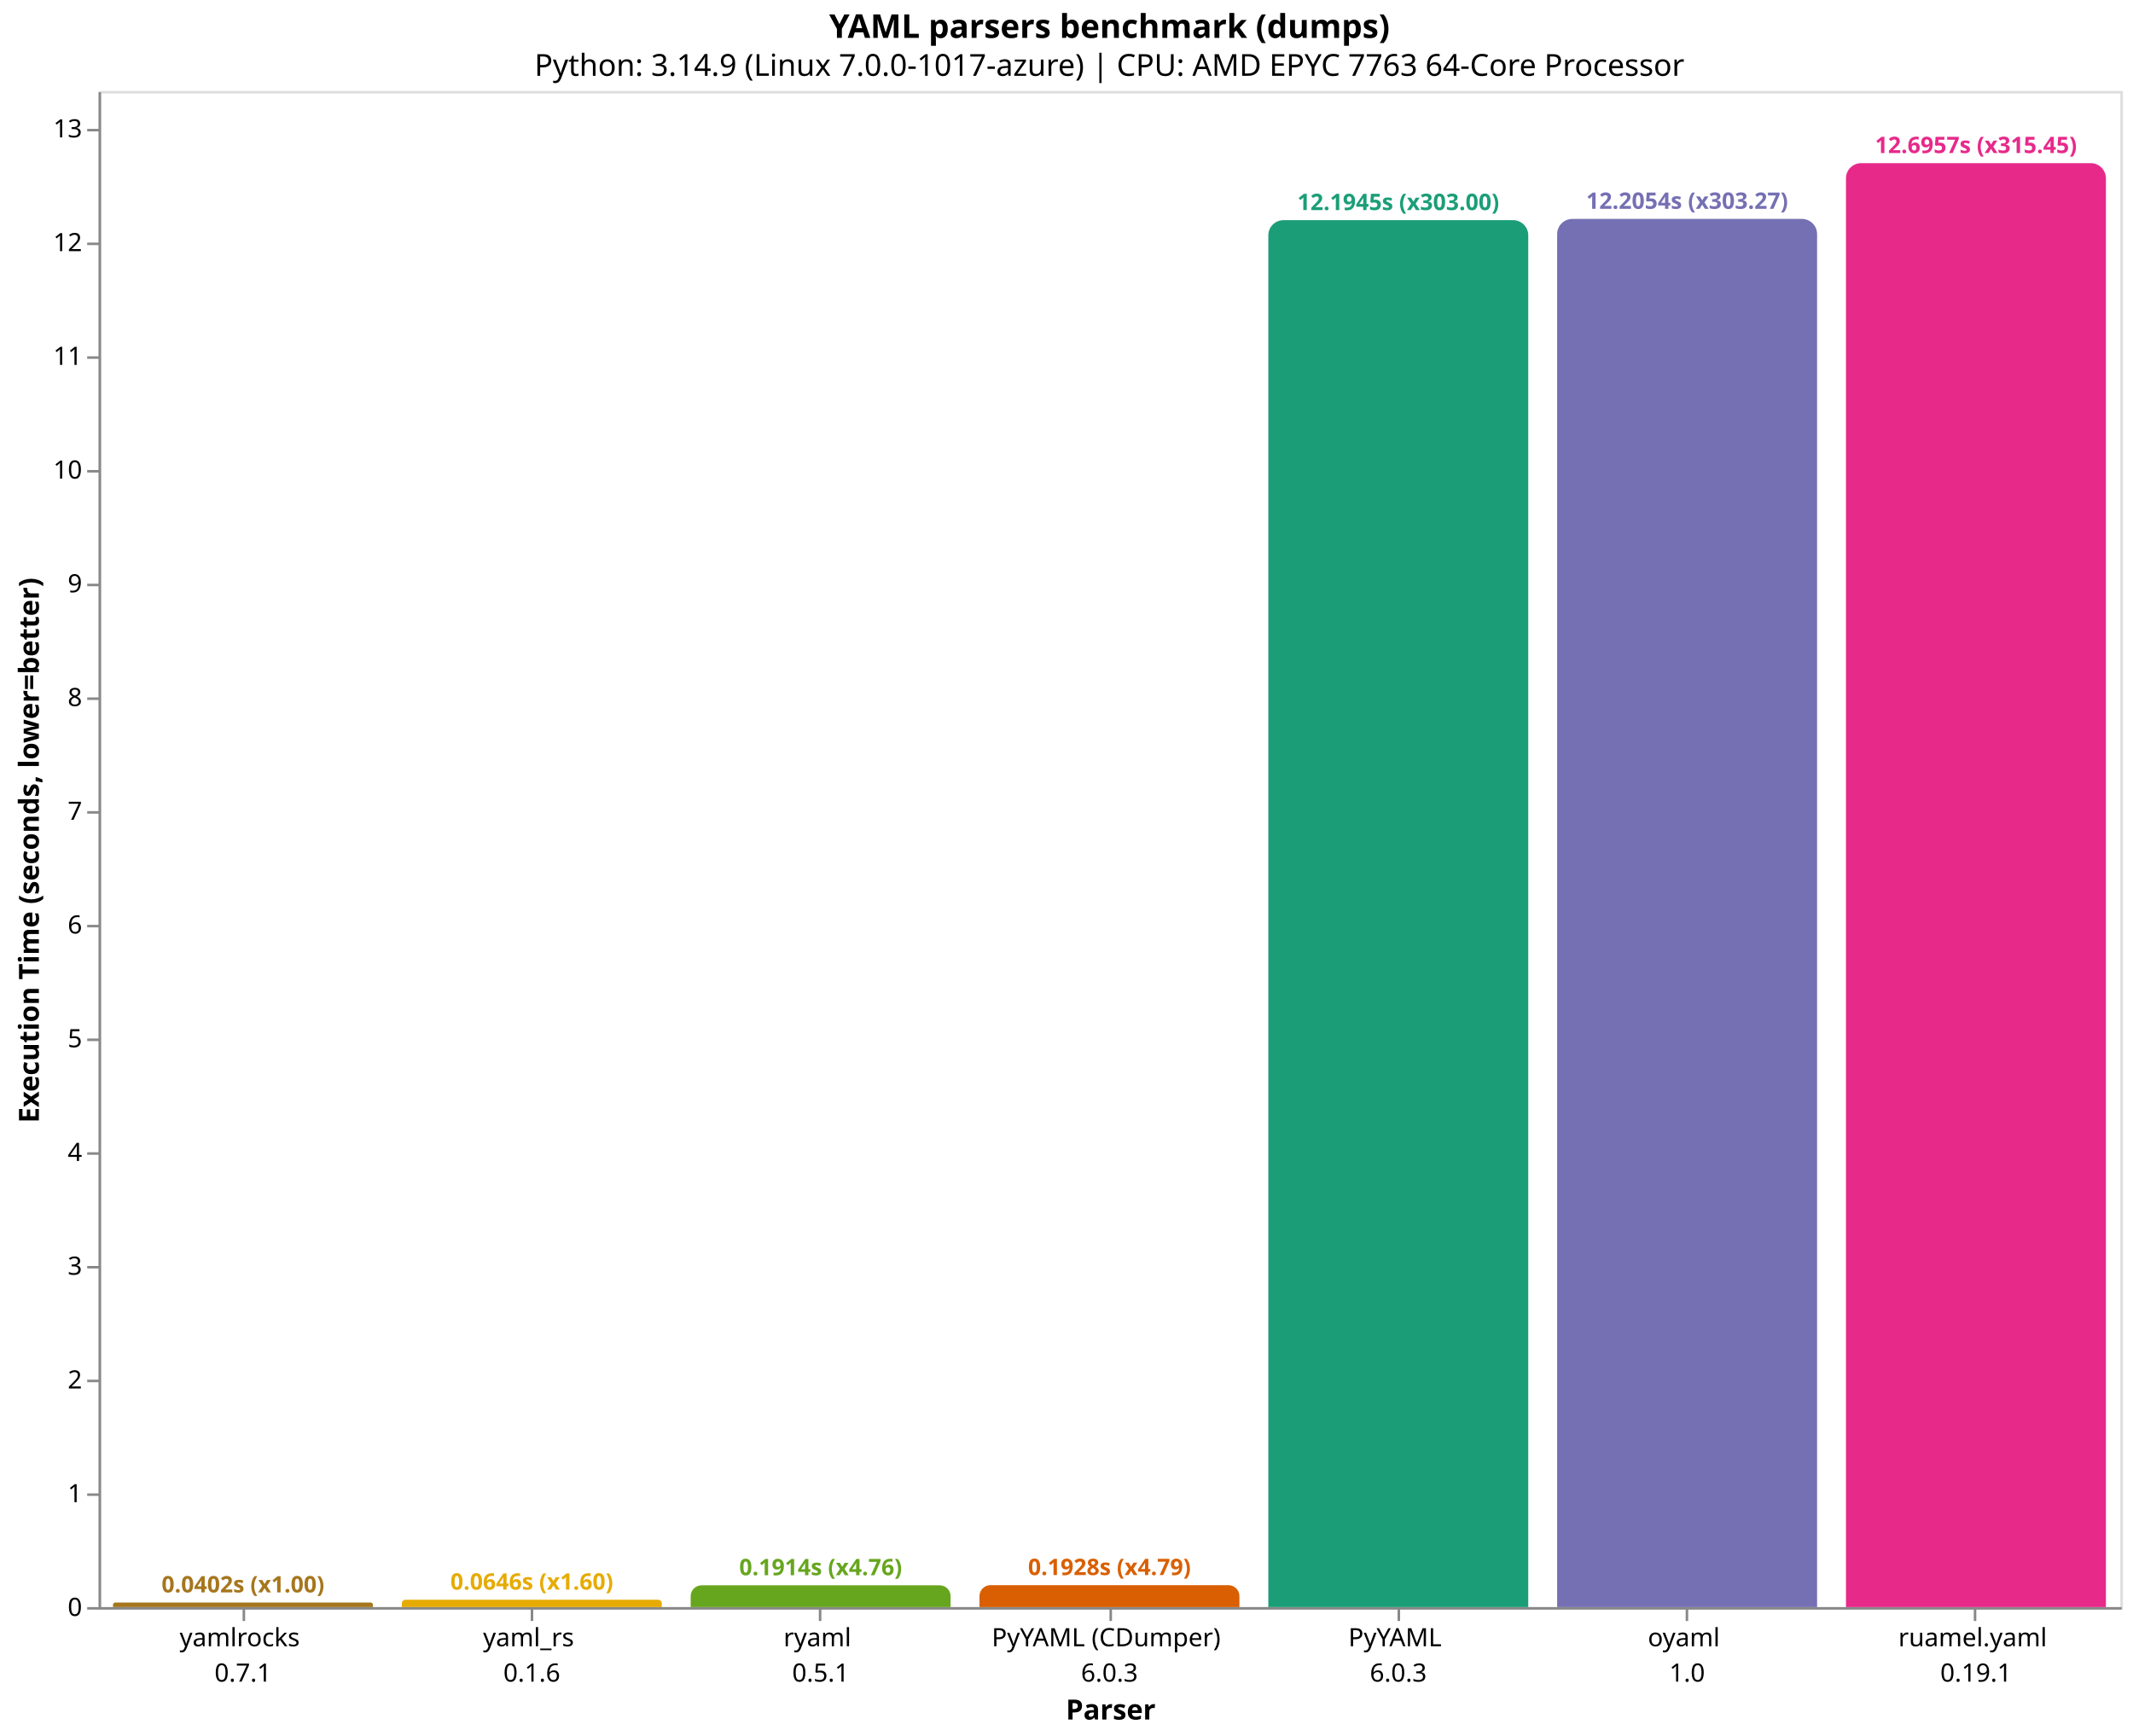
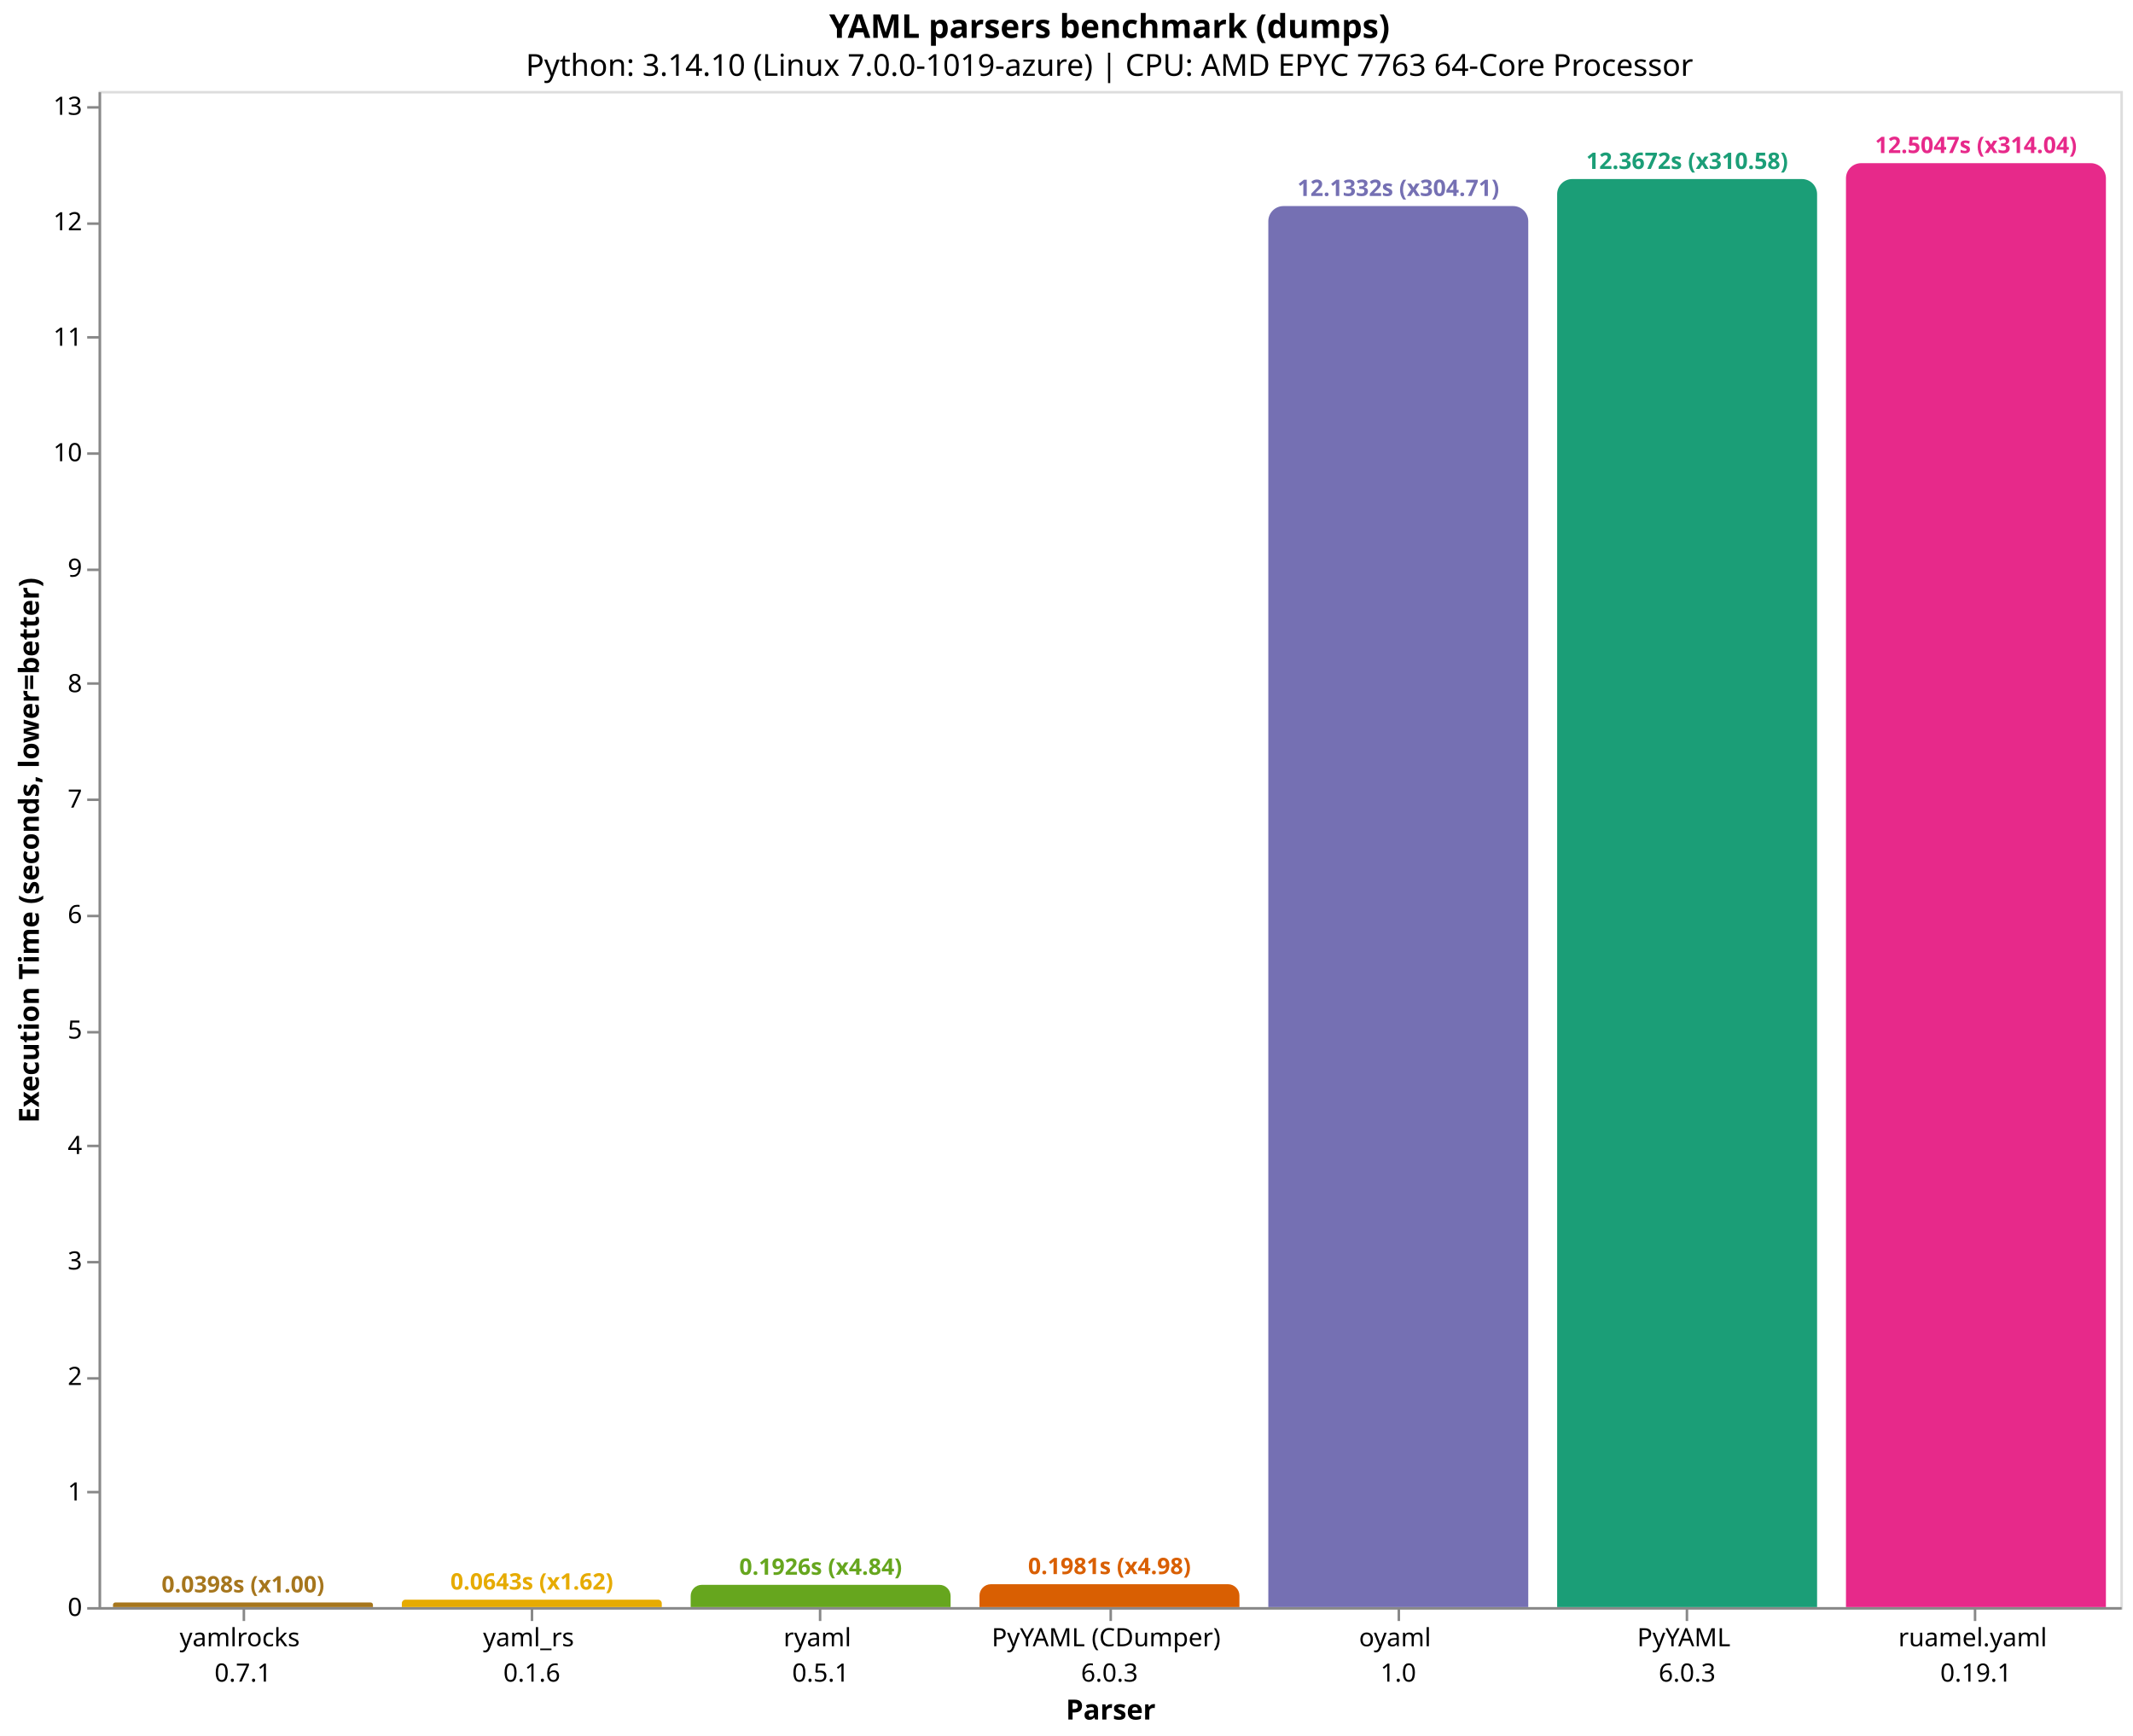
<svg xmlns="http://www.w3.org/2000/svg" version="1.1" class="marks" width="844" height="687" viewBox="0 0 844 687">
  <rect width="844" height="687" fill="white" />
  <g fill="none" stroke-miterlimit="10" transform="translate(39,36)">
    <g class="mark-group role-frame root" role="graphics-object" aria-roledescription="group mark container">
      <g transform="translate(0,0)">
        <path class="background" aria-hidden="true" d="M0.5,0.5h800v600h-800Z" stroke="#ddd" />
        <g>
-           <g class="mark-group role-axis" role="graphics-symbol" aria-roledescription="axis" aria-label="X-axis titled 'Parser' for a discrete scale with 7 values: yamlrocks&#10;0.7.1, yaml_rs&#10;0.1.6, ryaml&#10;0.5.1, PyYAML (CDumper)&#10;6.0.3, PyYAML&#10;6.0.3, oyaml&#10;1.0, ruamel.yaml&#10;0.19.1">
+           <g class="mark-group role-axis" role="graphics-symbol" aria-roledescription="axis" aria-label="X-axis titled 'Parser' for a discrete scale with 7 values: yamlrocks&#10;0.7.1, yaml_rs&#10;0.1.6, ryaml&#10;0.5.1, PyYAML (CDumper)&#10;6.0.3, oyaml&#10;1.0, PyYAML&#10;6.0.3, ruamel.yaml&#10;0.19.1">
            <g transform="translate(0.5,600.5)">
              <path class="background" aria-hidden="true" d="M0,0h0v0h0Z" pointer-events="none" />
              <g>
                <g class="mark-rule role-axis-tick" pointer-events="none">
                  <line transform="translate(57,0)" x2="0" y2="5" stroke="#888" stroke-width="1" opacity="1" />
                  <line transform="translate(171,0)" x2="0" y2="5" stroke="#888" stroke-width="1" opacity="1" />
                  <line transform="translate(285,0)" x2="0" y2="5" stroke="#888" stroke-width="1" opacity="1" />
                  <line transform="translate(400,0)" x2="0" y2="5" stroke="#888" stroke-width="1" opacity="1" />
                  <line transform="translate(514,0)" x2="0" y2="5" stroke="#888" stroke-width="1" opacity="1" />
                  <line transform="translate(628,0)" x2="0" y2="5" stroke="#888" stroke-width="1" opacity="1" />
                  <line transform="translate(742,0)" x2="0" y2="5" stroke="#888" stroke-width="1" opacity="1" />
                </g>
                <g class="mark-text role-axis-label" pointer-events="none">
                  <text text-anchor="middle" transform="translate(56.64286,15)" font-family="sans-serif" font-size="10px" fill="#000" opacity="1">
                    <tspan>yamlrocks</tspan>
                    <tspan x="0" dy="14">0.7.1</tspan>
                  </text>
                  <text text-anchor="middle" transform="translate(170.9286,15)" font-family="sans-serif" font-size="10px" fill="#000" opacity="1">
                    <tspan>yaml_rs</tspan>
                    <tspan x="0" dy="14">0.1.6</tspan>
                  </text>
                  <text text-anchor="middle" transform="translate(285.2143,15)" font-family="sans-serif" font-size="10px" fill="#000" opacity="1">
                    <tspan>ryaml</tspan>
                    <tspan x="0" dy="14">0.5.1</tspan>
                  </text>
                  <text text-anchor="middle" transform="translate(399.5,15)" font-family="sans-serif" font-size="10px" fill="#000" opacity="1">
                    <tspan>PyYAML (CDumper)</tspan>
                    <tspan x="0" dy="14">6.0.3</tspan>
                  </text>
                  <text text-anchor="middle" transform="translate(513.7857,15)" font-family="sans-serif" font-size="10px" fill="#000" opacity="1">
+                     <tspan>oyaml</tspan>
+                     <tspan x="0" dy="14">1.0</tspan>
+                   </text>
+                   <text text-anchor="middle" transform="translate(628.0714,15)" font-family="sans-serif" font-size="10px" fill="#000" opacity="1">
                    <tspan>PyYAML</tspan>
                    <tspan x="0" dy="14">6.0.3</tspan>
-                   </text>
-                   <text text-anchor="middle" transform="translate(628.0714,15)" font-family="sans-serif" font-size="10px" fill="#000" opacity="1">
-                     <tspan>oyaml</tspan>
-                     <tspan x="0" dy="14">1.0</tspan>
                  </text>
                  <text text-anchor="middle" transform="translate(742.3571,15)" font-family="sans-serif" font-size="10px" fill="#000" opacity="1">
                    <tspan>ruamel.yaml</tspan>
                    <tspan x="0" dy="14">0.19.1</tspan>
                  </text>
                </g>
                <g class="mark-rule role-axis-domain" pointer-events="none">
                  <line transform="translate(0,0)" x2="800" y2="0" stroke="#888" stroke-width="1" opacity="1" />
                </g>
                <g class="mark-text role-axis-title" pointer-events="none">
                  <text text-anchor="middle" transform="translate(400,44)" font-family="sans-serif" font-size="11px" font-weight="bold" fill="#000" opacity="1">Parser</text>
                </g>
              </g>
              <path class="foreground" aria-hidden="true" d="" pointer-events="none" display="none" />
            </g>
          </g>
          <g class="mark-group role-axis" role="graphics-symbol" aria-roledescription="axis" aria-label="Y-axis titled 'Execution Time (seconds, lower=better)' for a linear scale with values from 0 to 13">
            <g transform="translate(0.5,0.5)">
              <path class="background" aria-hidden="true" d="M0,0h0v0h0Z" pointer-events="none" />
              <g>
                <g class="mark-rule role-axis-tick" pointer-events="none">
                  <line transform="translate(0,600)" x2="-5" y2="0" stroke="#888" stroke-width="1" opacity="1" />
-                   <line transform="translate(0,555)" x2="-5" y2="0" stroke="#888" stroke-width="1" opacity="1" />
-                   <line transform="translate(0,510)" x2="-5" y2="0" stroke="#888" stroke-width="1" opacity="1" />
-                   <line transform="translate(0,465)" x2="-5" y2="0" stroke="#888" stroke-width="1" opacity="1" />
-                   <line transform="translate(0,420)" x2="-5" y2="0" stroke="#888" stroke-width="1" opacity="1" />
-                   <line transform="translate(0,375)" x2="-5" y2="0" stroke="#888" stroke-width="1" opacity="1" />
-                   <line transform="translate(0,330)" x2="-5" y2="0" stroke="#888" stroke-width="1" opacity="1" />
-                   <line transform="translate(0,285)" x2="-5" y2="0" stroke="#888" stroke-width="1" opacity="1" />
-                   <line transform="translate(0,240)" x2="-5" y2="0" stroke="#888" stroke-width="1" opacity="1" />
-                   <line transform="translate(0,195)" x2="-5" y2="0" stroke="#888" stroke-width="1" opacity="1" />
-                   <line transform="translate(0,150)" x2="-5" y2="0" stroke="#888" stroke-width="1" opacity="1" />
-                   <line transform="translate(0,105)" x2="-5" y2="0" stroke="#888" stroke-width="1" opacity="1" />
-                   <line transform="translate(0,60)" x2="-5" y2="0" stroke="#888" stroke-width="1" opacity="1" />
-                   <line transform="translate(0,15)" x2="-5" y2="0" stroke="#888" stroke-width="1" opacity="1" />
+                   <line transform="translate(0,554)" x2="-5" y2="0" stroke="#888" stroke-width="1" opacity="1" />
+                   <line transform="translate(0,509)" x2="-5" y2="0" stroke="#888" stroke-width="1" opacity="1" />
+                   <line transform="translate(0,463)" x2="-5" y2="0" stroke="#888" stroke-width="1" opacity="1" />
+                   <line transform="translate(0,417)" x2="-5" y2="0" stroke="#888" stroke-width="1" opacity="1" />
+                   <line transform="translate(0,372)" x2="-5" y2="0" stroke="#888" stroke-width="1" opacity="1" />
+                   <line transform="translate(0,326)" x2="-5" y2="0" stroke="#888" stroke-width="1" opacity="1" />
+                   <line transform="translate(0,280)" x2="-5" y2="0" stroke="#888" stroke-width="1" opacity="1" />
+                   <line transform="translate(0,234)" x2="-5" y2="0" stroke="#888" stroke-width="1" opacity="1" />
+                   <line transform="translate(0,189)" x2="-5" y2="0" stroke="#888" stroke-width="1" opacity="1" />
+                   <line transform="translate(0,143)" x2="-5" y2="0" stroke="#888" stroke-width="1" opacity="1" />
+                   <line transform="translate(0,97)" x2="-5" y2="0" stroke="#888" stroke-width="1" opacity="1" />
+                   <line transform="translate(0,52)" x2="-5" y2="0" stroke="#888" stroke-width="1" opacity="1" />
+                   <line transform="translate(0,6)" x2="-5" y2="0" stroke="#888" stroke-width="1" opacity="1" />
                </g>
                <g class="mark-text role-axis-label" pointer-events="none">
                  <text text-anchor="end" transform="translate(-7,603)" font-family="sans-serif" font-size="10px" fill="#000" opacity="1">0</text>
-                   <text text-anchor="end" transform="translate(-7,557.9905)" font-family="sans-serif" font-size="10px" fill="#000" opacity="1">1</text>
-                   <text text-anchor="end" transform="translate(-7,512.981)" font-family="sans-serif" font-size="10px" fill="#000" opacity="1">2</text>
-                   <text text-anchor="end" transform="translate(-7,467.9715)" font-family="sans-serif" font-size="10px" fill="#000" opacity="1">3</text>
-                   <text text-anchor="end" transform="translate(-7,422.962)" font-family="sans-serif" font-size="10px" fill="#000" opacity="1">4</text>
-                   <text text-anchor="end" transform="translate(-7,377.9525)" font-family="sans-serif" font-size="10px" fill="#000" opacity="1">5</text>
-                   <text text-anchor="end" transform="translate(-7,332.943)" font-family="sans-serif" font-size="10px" fill="#000" opacity="1">6</text>
-                   <text text-anchor="end" transform="translate(-7,287.9335)" font-family="sans-serif" font-size="10px" fill="#000" opacity="1">7</text>
-                   <text text-anchor="end" transform="translate(-7,242.924)" font-family="sans-serif" font-size="10px" fill="#000" opacity="1">8</text>
-                   <text text-anchor="end" transform="translate(-7,197.9145)" font-family="sans-serif" font-size="10px" fill="#000" opacity="1">9</text>
-                   <text text-anchor="end" transform="translate(-7,152.905)" font-family="sans-serif" font-size="10px" fill="#000" opacity="1">10</text>
-                   <text text-anchor="end" transform="translate(-7,107.8955)" font-family="sans-serif" font-size="10px" fill="#000" opacity="1">11</text>
-                   <text text-anchor="end" transform="translate(-7,62.88598)" font-family="sans-serif" font-size="10px" fill="#000" opacity="1">12</text>
-                   <text text-anchor="end" transform="translate(-7,17.87648)" font-family="sans-serif" font-size="10px" fill="#000" opacity="1">13</text>
+                   <text text-anchor="end" transform="translate(-7,557.3029)" font-family="sans-serif" font-size="10px" fill="#000" opacity="1">1</text>
+                   <text text-anchor="end" transform="translate(-7,511.6059)" font-family="sans-serif" font-size="10px" fill="#000" opacity="1">2</text>
+                   <text text-anchor="end" transform="translate(-7,465.9088)" font-family="sans-serif" font-size="10px" fill="#000" opacity="1">3</text>
+                   <text text-anchor="end" transform="translate(-7,420.2118)" font-family="sans-serif" font-size="10px" fill="#000" opacity="1">4</text>
+                   <text text-anchor="end" transform="translate(-7,374.5147)" font-family="sans-serif" font-size="10px" fill="#000" opacity="1">5</text>
+                   <text text-anchor="end" transform="translate(-7,328.8177)" font-family="sans-serif" font-size="10px" fill="#000" opacity="1">6</text>
+                   <text text-anchor="end" transform="translate(-7,283.1206)" font-family="sans-serif" font-size="10px" fill="#000" opacity="1">7</text>
+                   <text text-anchor="end" transform="translate(-7,237.4236)" font-family="sans-serif" font-size="10px" fill="#000" opacity="1">8</text>
+                   <text text-anchor="end" transform="translate(-7,191.7265)" font-family="sans-serif" font-size="10px" fill="#000" opacity="1">9</text>
+                   <text text-anchor="end" transform="translate(-7,146.0294)" font-family="sans-serif" font-size="10px" fill="#000" opacity="1">10</text>
+                   <text text-anchor="end" transform="translate(-7,100.3324)" font-family="sans-serif" font-size="10px" fill="#000" opacity="1">11</text>
+                   <text text-anchor="end" transform="translate(-7,54.63533)" font-family="sans-serif" font-size="10px" fill="#000" opacity="1">12</text>
+                   <text text-anchor="end" transform="translate(-7,8.938276)" font-family="sans-serif" font-size="10px" fill="#000" opacity="1">13</text>
                </g>
                <g class="mark-rule role-axis-domain" pointer-events="none">
                  <line transform="translate(0,600)" x2="0" y2="-600" stroke="#888" stroke-width="1" opacity="1" />
                </g>
                <g class="mark-text role-axis-title" pointer-events="none">
                  <text text-anchor="middle" transform="translate(-22.12305,300) rotate(-90) translate(0,-2)" font-family="sans-serif" font-size="11px" font-weight="bold" fill="#000" opacity="1">Execution Time (seconds, lower=better)</text>
                </g>
              </g>
              <path class="foreground" aria-hidden="true" d="" pointer-events="none" display="none" />
            </g>
          </g>
          <g class="mark-group role-scope" role="graphics-object" aria-roledescription="group mark container">
-             <g transform="translate(5.714286,598.1885)">
-               <path class="background" aria-hidden="true" d="M0.906,0L101.951,0C102.451,0,102.857,0.406,102.857,0.906L102.857,1.811C102.857,1.811,102.857,1.811,102.857,1.811L0,1.811C0,1.811,0,1.811,0,1.811L0,0.906C0,0.406,0.406,0,0.906,0Z" />
+             <g transform="translate(5.714286,598.1804)">
+               <path class="background" aria-hidden="true" d="M0.91,0L101.947,0C102.449,0,102.857,0.408,102.857,0.91L102.857,1.82C102.857,1.82,102.857,1.82,102.857,1.82L0,1.82C0,1.82,0,1.82,0,1.82L0,0.91C0,0.408,0.408,0,0.91,0Z" />
              <g clip-path="url(#clip9)">
                <g class="mark-group role-scope" role="graphics-object" aria-roledescription="group mark container">
-                   <g transform="translate(0,-598.1885)">
-                     <path class="background" aria-hidden="true" d="M0,0h102.857v0h-102.857Z" />
-                     <g>
-                       <g class="mark-rect role-mark layer_0_marks" role="graphics-object" aria-roledescription="rect mark container">
-                         <path aria-label="Parser: yamlrocks&#10;0.7.1; Execution Time (seconds, lower=better): 0.0402461703333; parser: yamlrocks; Execution Time (s): 0.0402; Slowdown: 1.00" role="graphics-symbol" aria-roledescription="bar" d="M0,598.189h102.857v1.811h-102.857Z" fill="#a6761d" />
-                       </g>
-                     </g>
-                     <path class="foreground" aria-hidden="true" d="" display="none" />
-                   </g>
-                 </g>
-               </g>
-               <path class="foreground" aria-hidden="true" d="" display="none" />
-             </g>
-             <g transform="translate(120,597.0939)">
-               <path class="background" aria-hidden="true" d="M1.453,0L101.404,0C102.206,0,102.857,0.651,102.857,1.453L102.857,2.906C102.857,2.906,102.857,2.906,102.857,2.906L0,2.906C0,2.906,0,2.906,0,2.906L0,1.453C0,0.651,0.651,0,1.453,0Z" />
+                   <g transform="translate(0,-598.1804)">
+                     <path class="background" aria-hidden="true" d="M0,0h102.857v0h-102.857Z" />
+                     <g>
+                       <g class="mark-rect role-mark layer_0_marks" role="graphics-object" aria-roledescription="rect mark container">
+                         <path aria-label="Parser: yamlrocks&#10;0.7.1; Execution Time (seconds, lower=better): 0.0398193986667; parser: yamlrocks; Execution Time (s): 0.0398; Slowdown: 1.00" role="graphics-symbol" aria-roledescription="bar" d="M0,598.18h102.857v1.82h-102.857Z" fill="#a6761d" />
+                       </g>
+                     </g>
+                     <path class="foreground" aria-hidden="true" d="" display="none" />
+                   </g>
+                 </g>
+               </g>
+               <path class="foreground" aria-hidden="true" d="" display="none" />
+             </g>
+             <g transform="translate(120,597.0599)">
+               <path class="background" aria-hidden="true" d="M1.47,0L101.387,0C102.198,0,102.857,0.659,102.857,1.47L102.857,2.94C102.857,2.94,102.857,2.94,102.857,2.94L0,2.94C0,2.94,0,2.94,0,2.94L0,1.47C0,0.659,0.659,0,1.47,0Z" />
              <g clip-path="url(#clip10)">
                <g class="mark-group role-scope" role="graphics-object" aria-roledescription="group mark container">
-                   <g transform="translate(0,-597.0939)">
-                     <path class="background" aria-hidden="true" d="M0,0h102.857v0h-102.857Z" />
-                     <g>
-                       <g class="mark-rect role-mark layer_0_marks" role="graphics-object" aria-roledescription="rect mark container">
-                         <path aria-label="Parser: yaml_rs&#10;0.1.6; Execution Time (seconds, lower=better): 0.0645664946667; parser: yaml_rs; Execution Time (s): 0.0646; Slowdown: 1.60" role="graphics-symbol" aria-roledescription="bar" d="M0,597.094h102.857v2.906h-102.857Z" fill="#e6ab02" />
-                       </g>
-                     </g>
-                     <path class="foreground" aria-hidden="true" d="" display="none" />
-                   </g>
-                 </g>
-               </g>
-               <path class="foreground" aria-hidden="true" d="" display="none" />
-             </g>
-             <g transform="translate(234.2857,591.3833)">
-               <path class="background" aria-hidden="true" d="M4.308,0L98.549,0C100.927,0,102.857,1.931,102.857,4.308L102.857,8.617C102.857,8.617,102.857,8.617,102.857,8.617L0,8.617C0,8.617,0,8.617,0,8.617L0,4.308C0,1.931,1.931,0,4.308,0Z" />
+                   <g transform="translate(0,-597.0599)">
+                     <path class="background" aria-hidden="true" d="M0,0h102.857v0h-102.857Z" />
+                     <g>
+                       <g class="mark-rect role-mark layer_0_marks" role="graphics-object" aria-roledescription="rect mark container">
+                         <path aria-label="Parser: yaml_rs&#10;0.1.6; Execution Time (seconds, lower=better): 0.064339954; parser: yaml_rs; Execution Time (s): 0.0643; Slowdown: 1.62" role="graphics-symbol" aria-roledescription="bar" d="M0,597.06h102.857v2.94h-102.857Z" fill="#e6ab02" />
+                       </g>
+                     </g>
+                     <path class="foreground" aria-hidden="true" d="" display="none" />
+                   </g>
+                 </g>
+               </g>
+               <path class="foreground" aria-hidden="true" d="" display="none" />
+             </g>
+             <g transform="translate(234.2857,591.1977)">
+               <path class="background" aria-hidden="true" d="M4.401,0L98.456,0C100.885,0,102.857,1.972,102.857,4.401L102.857,8.802C102.857,8.802,102.857,8.802,102.857,8.802L0,8.802C0,8.802,0,8.802,0,8.802L0,4.401C0,1.972,1.972,0,4.401,0Z" />
              <g clip-path="url(#clip11)">
                <g class="mark-group role-scope" role="graphics-object" aria-roledescription="group mark container">
-                   <g transform="translate(0,-591.3833)">
-                     <path class="background" aria-hidden="true" d="M0,0h102.857v0h-102.857Z" />
-                     <g>
-                       <g class="mark-rect role-mark layer_0_marks" role="graphics-object" aria-roledescription="rect mark container">
-                         <path aria-label="Parser: ryaml&#10;0.5.1; Execution Time (seconds, lower=better): 0.191442719; parser: ryaml; Execution Time (s): 0.1914; Slowdown: 4.76" role="graphics-symbol" aria-roledescription="bar" d="M0,591.383h102.857v8.617h-102.857Z" fill="#66a61e" />
-                       </g>
-                     </g>
-                     <path class="foreground" aria-hidden="true" d="" display="none" />
-                   </g>
-                 </g>
-               </g>
-               <path class="foreground" aria-hidden="true" d="" display="none" />
-             </g>
-             <g transform="translate(348.5714,591.3241)">
-               <path class="background" aria-hidden="true" d="M4.338,0L98.519,0C100.913,0,102.857,1.944,102.857,4.338L102.857,8.676C102.857,8.676,102.857,8.676,102.857,8.676L0,8.676C0,8.676,0,8.676,0,8.676L0,4.338C0,1.944,1.944,0,4.338,0Z" />
+                   <g transform="translate(0,-591.1977)">
+                     <path class="background" aria-hidden="true" d="M0,0h102.857v0h-102.857Z" />
+                     <g>
+                       <g class="mark-rect role-mark layer_0_marks" role="graphics-object" aria-roledescription="rect mark container">
+                         <path aria-label="Parser: ryaml&#10;0.5.1; Execution Time (seconds, lower=better): 0.192622953667; parser: ryaml; Execution Time (s): 0.1926; Slowdown: 4.84" role="graphics-symbol" aria-roledescription="bar" d="M0,591.198h102.857v8.802h-102.857Z" fill="#66a61e" />
+                       </g>
+                     </g>
+                     <path class="foreground" aria-hidden="true" d="" display="none" />
+                   </g>
+                 </g>
+               </g>
+               <path class="foreground" aria-hidden="true" d="" display="none" />
+             </g>
+             <g transform="translate(348.5714,590.9454)">
+               <path class="background" aria-hidden="true" d="M4.527,0L98.33,0C100.829,0,102.857,2.029,102.857,4.527L102.857,9.055C102.857,9.055,102.857,9.055,102.857,9.055L0,9.055C0,9.055,0,9.055,0,9.055L0,4.527C0,2.029,2.029,0,4.527,0Z" />
              <g clip-path="url(#clip12)">
                <g class="mark-group role-scope" role="graphics-object" aria-roledescription="group mark container">
-                   <g transform="translate(0,-591.3241)">
-                     <path class="background" aria-hidden="true" d="M0,0h102.857v0h-102.857Z" />
-                     <g>
-                       <g class="mark-rect role-mark layer_0_marks" role="graphics-object" aria-roledescription="rect mark container">
-                         <path aria-label="Parser: PyYAML (CDumper)&#10;6.0.3; Execution Time (seconds, lower=better): 0.192756397333; parser: PyYAML (CDumper); Execution Time (s): 0.1928; Slowdown: 4.79" role="graphics-symbol" aria-roledescription="bar" d="M0,591.324h102.857v8.676h-102.857Z" fill="#d95f02" />
-                       </g>
-                     </g>
-                     <path class="foreground" aria-hidden="true" d="" display="none" />
-                   </g>
-                 </g>
-               </g>
-               <path class="foreground" aria-hidden="true" d="" display="none" />
-             </g>
-             <g transform="translate(462.8571,51.13064)">
-               <path class="background" aria-hidden="true" d="M6,0L96.857,0C100.169,0,102.857,2.689,102.857,6L102.857,548.869C102.857,548.869,102.857,548.869,102.857,548.869L0,548.869C0,548.869,0,548.869,0,548.869L0,6C0,2.689,2.689,0,6,0Z" />
+                   <g transform="translate(0,-590.9454)">
+                     <path class="background" aria-hidden="true" d="M0,0h102.857v0h-102.857Z" />
+                     <g>
+                       <g class="mark-rect role-mark layer_0_marks" role="graphics-object" aria-roledescription="rect mark container">
+                         <path aria-label="Parser: PyYAML (CDumper)&#10;6.0.3; Execution Time (seconds, lower=better): 0.198143752; parser: PyYAML (CDumper); Execution Time (s): 0.1981; Slowdown: 4.98" role="graphics-symbol" aria-roledescription="bar" d="M0,590.945h102.857v9.055h-102.857Z" fill="#d95f02" />
+                       </g>
+                     </g>
+                     <path class="foreground" aria-hidden="true" d="" display="none" />
+                   </g>
+                 </g>
+               </g>
+               <path class="foreground" aria-hidden="true" d="" display="none" />
+             </g>
+             <g transform="translate(462.8571,45.54986)">
+               <path class="background" aria-hidden="true" d="M6,0L96.857,0C100.169,0,102.857,2.689,102.857,6L102.857,554.45C102.857,554.45,102.857,554.45,102.857,554.45L0,554.45C0,554.45,0,554.45,0,554.45L0,6C0,2.689,2.689,0,6,0Z" />
              <g clip-path="url(#clip13)">
                <g class="mark-group role-scope" role="graphics-object" aria-roledescription="group mark container">
-                   <g transform="translate(0,-51.13064)">
-                     <path class="background" aria-hidden="true" d="M0,0h102.857v0h-102.857Z" />
-                     <g>
-                       <g class="mark-rect role-mark layer_0_marks" role="graphics-object" aria-roledescription="rect mark container">
-                         <path aria-label="Parser: PyYAML&#10;6.0.3; Execution Time (seconds, lower=better): 12.1945220357; parser: PyYAML; Execution Time (s): 12.1945; Slowdown: 303.00" role="graphics-symbol" aria-roledescription="bar" d="M0,51.131h102.857v548.869h-102.857Z" fill="#1b9e77" />
-                       </g>
-                     </g>
-                     <path class="foreground" aria-hidden="true" d="" display="none" />
-                   </g>
-                 </g>
-               </g>
-               <path class="foreground" aria-hidden="true" d="" display="none" />
-             </g>
-             <g transform="translate(577.1429,50.63917)">
-               <path class="background" aria-hidden="true" d="M6,0L96.857,0C100.169,0,102.857,2.689,102.857,6L102.857,549.361C102.857,549.361,102.857,549.361,102.857,549.361L0,549.361C0,549.361,0,549.361,0,549.361L0,6C0,2.689,2.689,0,6,0Z" />
+                   <g transform="translate(0,-45.54986)">
+                     <path class="background" aria-hidden="true" d="M0,0h102.857v0h-102.857Z" />
+                     <g>
+                       <g class="mark-rect role-mark layer_0_marks" role="graphics-object" aria-roledescription="rect mark container">
+                         <path aria-label="Parser: oyaml&#10;1.0; Execution Time (seconds, lower=better): 12.1331698797; parser: oyaml; Execution Time (s): 12.1332; Slowdown: 304.71" role="graphics-symbol" aria-roledescription="bar" d="M0,45.55h102.857v554.45h-102.857Z" fill="#7570b3" />
+                       </g>
+                     </g>
+                     <path class="foreground" aria-hidden="true" d="" display="none" />
+                   </g>
+                 </g>
+               </g>
+               <path class="foreground" aria-hidden="true" d="" display="none" />
+             </g>
+             <g transform="translate(577.1429,34.85574)">
+               <path class="background" aria-hidden="true" d="M6,0L96.857,0C100.169,0,102.857,2.689,102.857,6L102.857,565.144C102.857,565.144,102.857,565.144,102.857,565.144L0,565.144C0,565.144,0,565.144,0,565.144L0,6C0,2.689,2.689,0,6,0Z" />
              <g clip-path="url(#clip14)">
                <g class="mark-group role-scope" role="graphics-object" aria-roledescription="group mark container">
-                   <g transform="translate(0,-50.63917)">
-                     <path class="background" aria-hidden="true" d="M0,0h102.857v0h-102.857Z" />
-                     <g>
-                       <g class="mark-rect role-mark layer_0_marks" role="graphics-object" aria-roledescription="rect mark container">
-                         <path aria-label="Parser: oyaml&#10;1.0; Execution Time (seconds, lower=better): 12.205441249; parser: oyaml; Execution Time (s): 12.2054; Slowdown: 303.27" role="graphics-symbol" aria-roledescription="bar" d="M0,50.639h102.857v549.361h-102.857Z" fill="#7570b3" />
+                   <g transform="translate(0,-34.85574)">
+                     <path class="background" aria-hidden="true" d="M0,0h102.857v0h-102.857Z" />
+                     <g>
+                       <g class="mark-rect role-mark layer_0_marks" role="graphics-object" aria-roledescription="rect mark container">
+                         <path aria-label="Parser: PyYAML&#10;6.0.3; Execution Time (seconds, lower=better): 12.3671919043; parser: PyYAML; Execution Time (s): 12.3672; Slowdown: 310.58" role="graphics-symbol" aria-roledescription="bar" d="M0,34.856h102.857v565.144h-102.857Z" fill="#1b9e77" />
                      </g>
                    </g>
                    <path class="foreground" aria-hidden="true" d="" display="none" />
                  </g>
                </g>
              </g>
              <path class="foreground" aria-hidden="true" d="" display="none" />
            </g>
            <g transform="translate(691.4286,28.57143)">
              <path class="background" aria-hidden="true" d="M6,0L96.857,0C100.169,0,102.857,2.689,102.857,6L102.857,571.429C102.857,571.429,102.857,571.429,102.857,571.429L0,571.429C0,571.429,0,571.429,0,571.429L0,6C0,2.689,2.689,0,6,0Z" />
              <g clip-path="url(#clip15)">
                <g class="mark-group role-scope" role="graphics-object" aria-roledescription="group mark container">
                  <g transform="translate(0,-28.57143)">
                    <path class="background" aria-hidden="true" d="M0,0h102.857v0h-102.857Z" />
                    <g>
                      <g class="mark-rect role-mark layer_0_marks" role="graphics-object" aria-roledescription="rect mark container">
-                         <path aria-label="Parser: ruamel.yaml&#10;0.19.1; Execution Time (seconds, lower=better): 12.695732051; parser: ruamel.yaml; Execution Time (s): 12.6957; Slowdown: 315.45" role="graphics-symbol" aria-roledescription="bar" d="M0,28.571h102.857v571.429h-102.857Z" fill="#e7298a" />
+                         <path aria-label="Parser: ruamel.yaml&#10;0.19.1; Execution Time (seconds, lower=better): 12.5047131207; parser: ruamel.yaml; Execution Time (s): 12.5047; Slowdown: 314.04" role="graphics-symbol" aria-roledescription="bar" d="M0,28.571h102.857v571.429h-102.857Z" fill="#e7298a" />
                      </g>
                    </g>
                    <path class="foreground" aria-hidden="true" d="" display="none" />
                  </g>
                </g>
              </g>
              <path class="foreground" aria-hidden="true" d="" display="none" />
            </g>
          </g>
          <g class="mark-text role-mark layer_1_marks" role="graphics-object" aria-roledescription="text mark container">
-             <text aria-label="Parser: yamlrocks&#10;0.7.1; Execution Time (seconds, lower=better): 0.0402461703333; parser: yamlrocks; label: 0.0402s (x1.00); Execution Time (s): 0.0402; Slowdown: 1.00" role="graphics-symbol" aria-roledescription="text mark" text-anchor="middle" transform="translate(57.14286,594.1885)" font-family="sans-serif" font-size="9px" font-weight="bold" fill="#a6761d">0.0402s (x1.00)</text>
-             <text aria-label="Parser: yaml_rs&#10;0.1.6; Execution Time (seconds, lower=better): 0.0645664946667; parser: yaml_rs; label: 0.0646s (x1.60); Execution Time (s): 0.0646; Slowdown: 1.60" role="graphics-symbol" aria-roledescription="text mark" text-anchor="middle" transform="translate(171.4286,593.0939)" font-family="sans-serif" font-size="9px" font-weight="bold" fill="#e6ab02">0.0646s (x1.60)</text>
-             <text aria-label="Parser: ryaml&#10;0.5.1; Execution Time (seconds, lower=better): 0.191442719; parser: ryaml; label: 0.1914s (x4.76); Execution Time (s): 0.1914; Slowdown: 4.76" role="graphics-symbol" aria-roledescription="text mark" text-anchor="middle" transform="translate(285.7143,587.3833)" font-family="sans-serif" font-size="9px" font-weight="bold" fill="#66a61e">0.1914s (x4.76)</text>
-             <text aria-label="Parser: PyYAML (CDumper)&#10;6.0.3; Execution Time (seconds, lower=better): 0.192756397333; parser: PyYAML (CDumper); label: 0.1928s (x4.79); Execution Time (s): 0.1928; Slowdown: 4.79" role="graphics-symbol" aria-roledescription="text mark" text-anchor="middle" transform="translate(400,587.3241)" font-family="sans-serif" font-size="9px" font-weight="bold" fill="#d95f02">0.1928s (x4.79)</text>
-             <text aria-label="Parser: PyYAML&#10;6.0.3; Execution Time (seconds, lower=better): 12.1945220357; parser: PyYAML; label: 12.1945s (x303.00); Execution Time (s): 12.1945; Slowdown: 303.00" role="graphics-symbol" aria-roledescription="text mark" text-anchor="middle" transform="translate(514.2857,47.13064)" font-family="sans-serif" font-size="9px" font-weight="bold" fill="#1b9e77">12.1945s (x303.00)</text>
-             <text aria-label="Parser: oyaml&#10;1.0; Execution Time (seconds, lower=better): 12.205441249; parser: oyaml; label: 12.2054s (x303.27); Execution Time (s): 12.2054; Slowdown: 303.27" role="graphics-symbol" aria-roledescription="text mark" text-anchor="middle" transform="translate(628.5714,46.63917)" font-family="sans-serif" font-size="9px" font-weight="bold" fill="#7570b3">12.2054s (x303.27)</text>
-             <text aria-label="Parser: ruamel.yaml&#10;0.19.1; Execution Time (seconds, lower=better): 12.695732051; parser: ruamel.yaml; label: 12.6957s (x315.45); Execution Time (s): 12.6957; Slowdown: 315.45" role="graphics-symbol" aria-roledescription="text mark" text-anchor="middle" transform="translate(742.8571,24.57143)" font-family="sans-serif" font-size="9px" font-weight="bold" fill="#e7298a">12.6957s (x315.45)</text>
+             <text aria-label="Parser: yamlrocks&#10;0.7.1; Execution Time (seconds, lower=better): 0.0398193986667; parser: yamlrocks; label: 0.0398s (x1.00); Execution Time (s): 0.0398; Slowdown: 1.00" role="graphics-symbol" aria-roledescription="text mark" text-anchor="middle" transform="translate(57.14286,594.1804)" font-family="sans-serif" font-size="9px" font-weight="bold" fill="#a6761d">0.0398s (x1.00)</text>
+             <text aria-label="Parser: yaml_rs&#10;0.1.6; Execution Time (seconds, lower=better): 0.064339954; parser: yaml_rs; label: 0.0643s (x1.62); Execution Time (s): 0.0643; Slowdown: 1.62" role="graphics-symbol" aria-roledescription="text mark" text-anchor="middle" transform="translate(171.4286,593.0599)" font-family="sans-serif" font-size="9px" font-weight="bold" fill="#e6ab02">0.0643s (x1.62)</text>
+             <text aria-label="Parser: ryaml&#10;0.5.1; Execution Time (seconds, lower=better): 0.192622953667; parser: ryaml; label: 0.1926s (x4.84); Execution Time (s): 0.1926; Slowdown: 4.84" role="graphics-symbol" aria-roledescription="text mark" text-anchor="middle" transform="translate(285.7143,587.1977)" font-family="sans-serif" font-size="9px" font-weight="bold" fill="#66a61e">0.1926s (x4.84)</text>
+             <text aria-label="Parser: PyYAML (CDumper)&#10;6.0.3; Execution Time (seconds, lower=better): 0.198143752; parser: PyYAML (CDumper); label: 0.1981s (x4.98); Execution Time (s): 0.1981; Slowdown: 4.98" role="graphics-symbol" aria-roledescription="text mark" text-anchor="middle" transform="translate(400,586.9454)" font-family="sans-serif" font-size="9px" font-weight="bold" fill="#d95f02">0.1981s (x4.98)</text>
+             <text aria-label="Parser: oyaml&#10;1.0; Execution Time (seconds, lower=better): 12.1331698797; parser: oyaml; label: 12.1332s (x304.71); Execution Time (s): 12.1332; Slowdown: 304.71" role="graphics-symbol" aria-roledescription="text mark" text-anchor="middle" transform="translate(514.2857,41.54986)" font-family="sans-serif" font-size="9px" font-weight="bold" fill="#7570b3">12.1332s (x304.71)</text>
+             <text aria-label="Parser: PyYAML&#10;6.0.3; Execution Time (seconds, lower=better): 12.3671919043; parser: PyYAML; label: 12.3672s (x310.58); Execution Time (s): 12.3672; Slowdown: 310.58" role="graphics-symbol" aria-roledescription="text mark" text-anchor="middle" transform="translate(628.5714,30.85574)" font-family="sans-serif" font-size="9px" font-weight="bold" fill="#1b9e77">12.3672s (x310.58)</text>
+             <text aria-label="Parser: ruamel.yaml&#10;0.19.1; Execution Time (seconds, lower=better): 12.5047131207; parser: ruamel.yaml; label: 12.5047s (x314.04); Execution Time (s): 12.5047; Slowdown: 314.04" role="graphics-symbol" aria-roledescription="text mark" text-anchor="middle" transform="translate(742.8571,24.57143)" font-family="sans-serif" font-size="9px" font-weight="bold" fill="#e7298a">12.5047s (x314.04)</text>
          </g>
          <g class="mark-group role-title">
            <g transform="translate(400,-31)">
              <path class="background" aria-hidden="true" d="M0,0h0v0h0Z" pointer-events="none" />
              <g>
                <g class="mark-text role-title-text" role="graphics-symbol" aria-roledescription="title" aria-label="Title text 'YAML parsers benchmark (dumps)'" pointer-events="none">
                  <text text-anchor="middle" transform="translate(0,10)" font-family="sans-serif" font-size="13px" font-weight="bold" fill="#000" opacity="1">YAML parsers benchmark (dumps)</text>
                </g>
-                 <g class="mark-text role-title-subtitle" role="graphics-symbol" aria-roledescription="subtitle" aria-label="Subtitle text 'Python: 3.14.9 (Linux 7.0.0-1017-azure) | CPU: AMD EPYC 7763 64-Core Processor'" pointer-events="none">
-                   <text text-anchor="middle" transform="translate(0,25)" font-family="sans-serif" font-size="12px" fill="#000" opacity="1">Python: 3.14.9 (Linux 7.0.0-1017-azure) | CPU: AMD EPYC 7763 64-Core Processor</text>
+                 <g class="mark-text role-title-subtitle" role="graphics-symbol" aria-roledescription="subtitle" aria-label="Subtitle text 'Python: 3.14.10 (Linux 7.0.0-1019-azure) | CPU: AMD EPYC 7763 64-Core Processor'" pointer-events="none">
+                   <text text-anchor="middle" transform="translate(0,25)" font-family="sans-serif" font-size="12px" fill="#000" opacity="1">Python: 3.14.10 (Linux 7.0.0-1019-azure) | CPU: AMD EPYC 7763 64-Core Processor</text>
                </g>
              </g>
              <path class="foreground" aria-hidden="true" d="" pointer-events="none" display="none" />
            </g>
          </g>
        </g>
        <path class="foreground" aria-hidden="true" d="" display="none" />
      </g>
    </g>
  </g>
  <defs>
    <clipPath id="clip9">
-       <path d="M0.906,0L101.951,0C102.451,0,102.857,0.406,102.857,0.906L102.857,1.811C102.857,1.811,102.857,1.811,102.857,1.811L0,1.811C0,1.811,0,1.811,0,1.811L0,0.906C0,0.406,0.406,0,0.906,0Z" />
+       <path d="M0.91,0L101.947,0C102.449,0,102.857,0.408,102.857,0.91L102.857,1.82C102.857,1.82,102.857,1.82,102.857,1.82L0,1.82C0,1.82,0,1.82,0,1.82L0,0.91C0,0.408,0.408,0,0.91,0Z" />
    </clipPath>
    <clipPath id="clip10">
-       <path d="M1.453,0L101.404,0C102.206,0,102.857,0.651,102.857,1.453L102.857,2.906C102.857,2.906,102.857,2.906,102.857,2.906L0,2.906C0,2.906,0,2.906,0,2.906L0,1.453C0,0.651,0.651,0,1.453,0Z" />
+       <path d="M1.47,0L101.387,0C102.198,0,102.857,0.659,102.857,1.47L102.857,2.94C102.857,2.94,102.857,2.94,102.857,2.94L0,2.94C0,2.94,0,2.94,0,2.94L0,1.47C0,0.659,0.659,0,1.47,0Z" />
    </clipPath>
    <clipPath id="clip11">
-       <path d="M4.308,0L98.549,0C100.927,0,102.857,1.931,102.857,4.308L102.857,8.617C102.857,8.617,102.857,8.617,102.857,8.617L0,8.617C0,8.617,0,8.617,0,8.617L0,4.308C0,1.931,1.931,0,4.308,0Z" />
+       <path d="M4.401,0L98.456,0C100.885,0,102.857,1.972,102.857,4.401L102.857,8.802C102.857,8.802,102.857,8.802,102.857,8.802L0,8.802C0,8.802,0,8.802,0,8.802L0,4.401C0,1.972,1.972,0,4.401,0Z" />
    </clipPath>
    <clipPath id="clip12">
-       <path d="M4.338,0L98.519,0C100.913,0,102.857,1.944,102.857,4.338L102.857,8.676C102.857,8.676,102.857,8.676,102.857,8.676L0,8.676C0,8.676,0,8.676,0,8.676L0,4.338C0,1.944,1.944,0,4.338,0Z" />
+       <path d="M4.527,0L98.33,0C100.829,0,102.857,2.029,102.857,4.527L102.857,9.055C102.857,9.055,102.857,9.055,102.857,9.055L0,9.055C0,9.055,0,9.055,0,9.055L0,4.527C0,2.029,2.029,0,4.527,0Z" />
    </clipPath>
    <clipPath id="clip13">
-       <path d="M6,0L96.857,0C100.169,0,102.857,2.689,102.857,6L102.857,548.869C102.857,548.869,102.857,548.869,102.857,548.869L0,548.869C0,548.869,0,548.869,0,548.869L0,6C0,2.689,2.689,0,6,0Z" />
+       <path d="M6,0L96.857,0C100.169,0,102.857,2.689,102.857,6L102.857,554.45C102.857,554.45,102.857,554.45,102.857,554.45L0,554.45C0,554.45,0,554.45,0,554.45L0,6C0,2.689,2.689,0,6,0Z" />
    </clipPath>
    <clipPath id="clip14">
-       <path d="M6,0L96.857,0C100.169,0,102.857,2.689,102.857,6L102.857,549.361C102.857,549.361,102.857,549.361,102.857,549.361L0,549.361C0,549.361,0,549.361,0,549.361L0,6C0,2.689,2.689,0,6,0Z" />
+       <path d="M6,0L96.857,0C100.169,0,102.857,2.689,102.857,6L102.857,565.144C102.857,565.144,102.857,565.144,102.857,565.144L0,565.144C0,565.144,0,565.144,0,565.144L0,6C0,2.689,2.689,0,6,0Z" />
    </clipPath>
    <clipPath id="clip15">
      <path d="M6,0L96.857,0C100.169,0,102.857,2.689,102.857,6L102.857,571.429C102.857,571.429,102.857,571.429,102.857,571.429L0,571.429C0,571.429,0,571.429,0,571.429L0,6C0,2.689,2.689,0,6,0Z" />
    </clipPath>
  </defs>
</svg>
